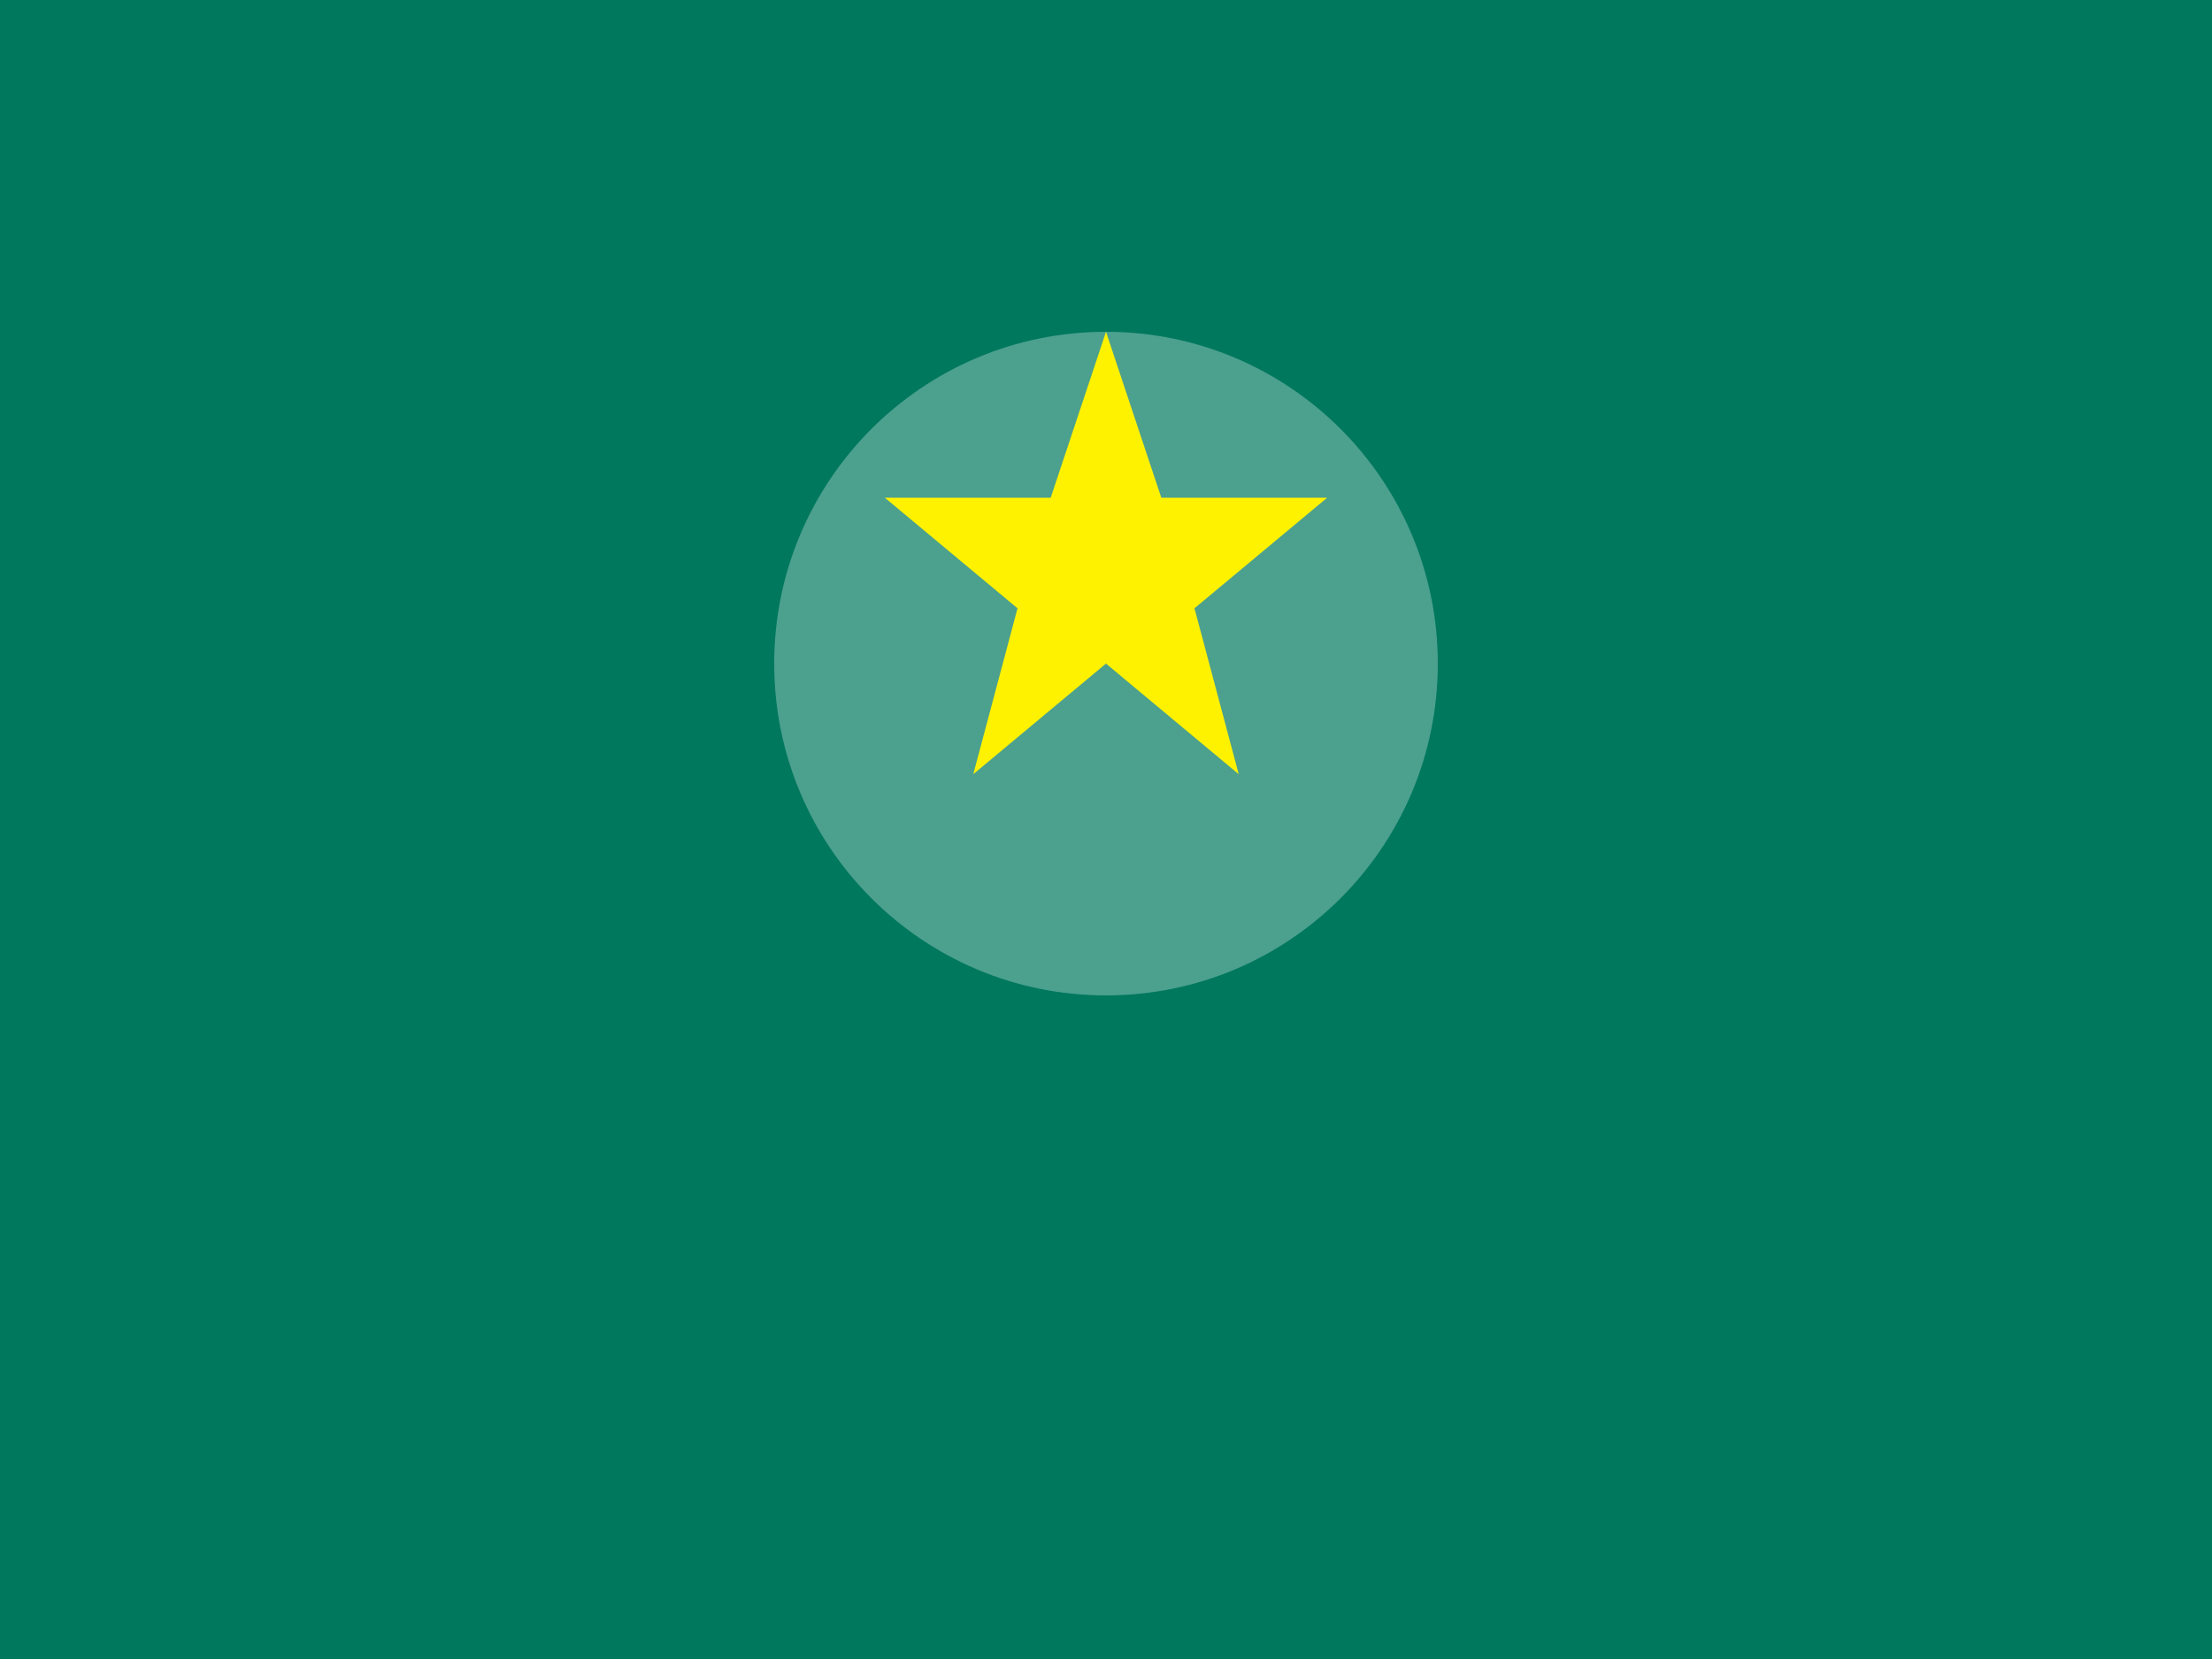
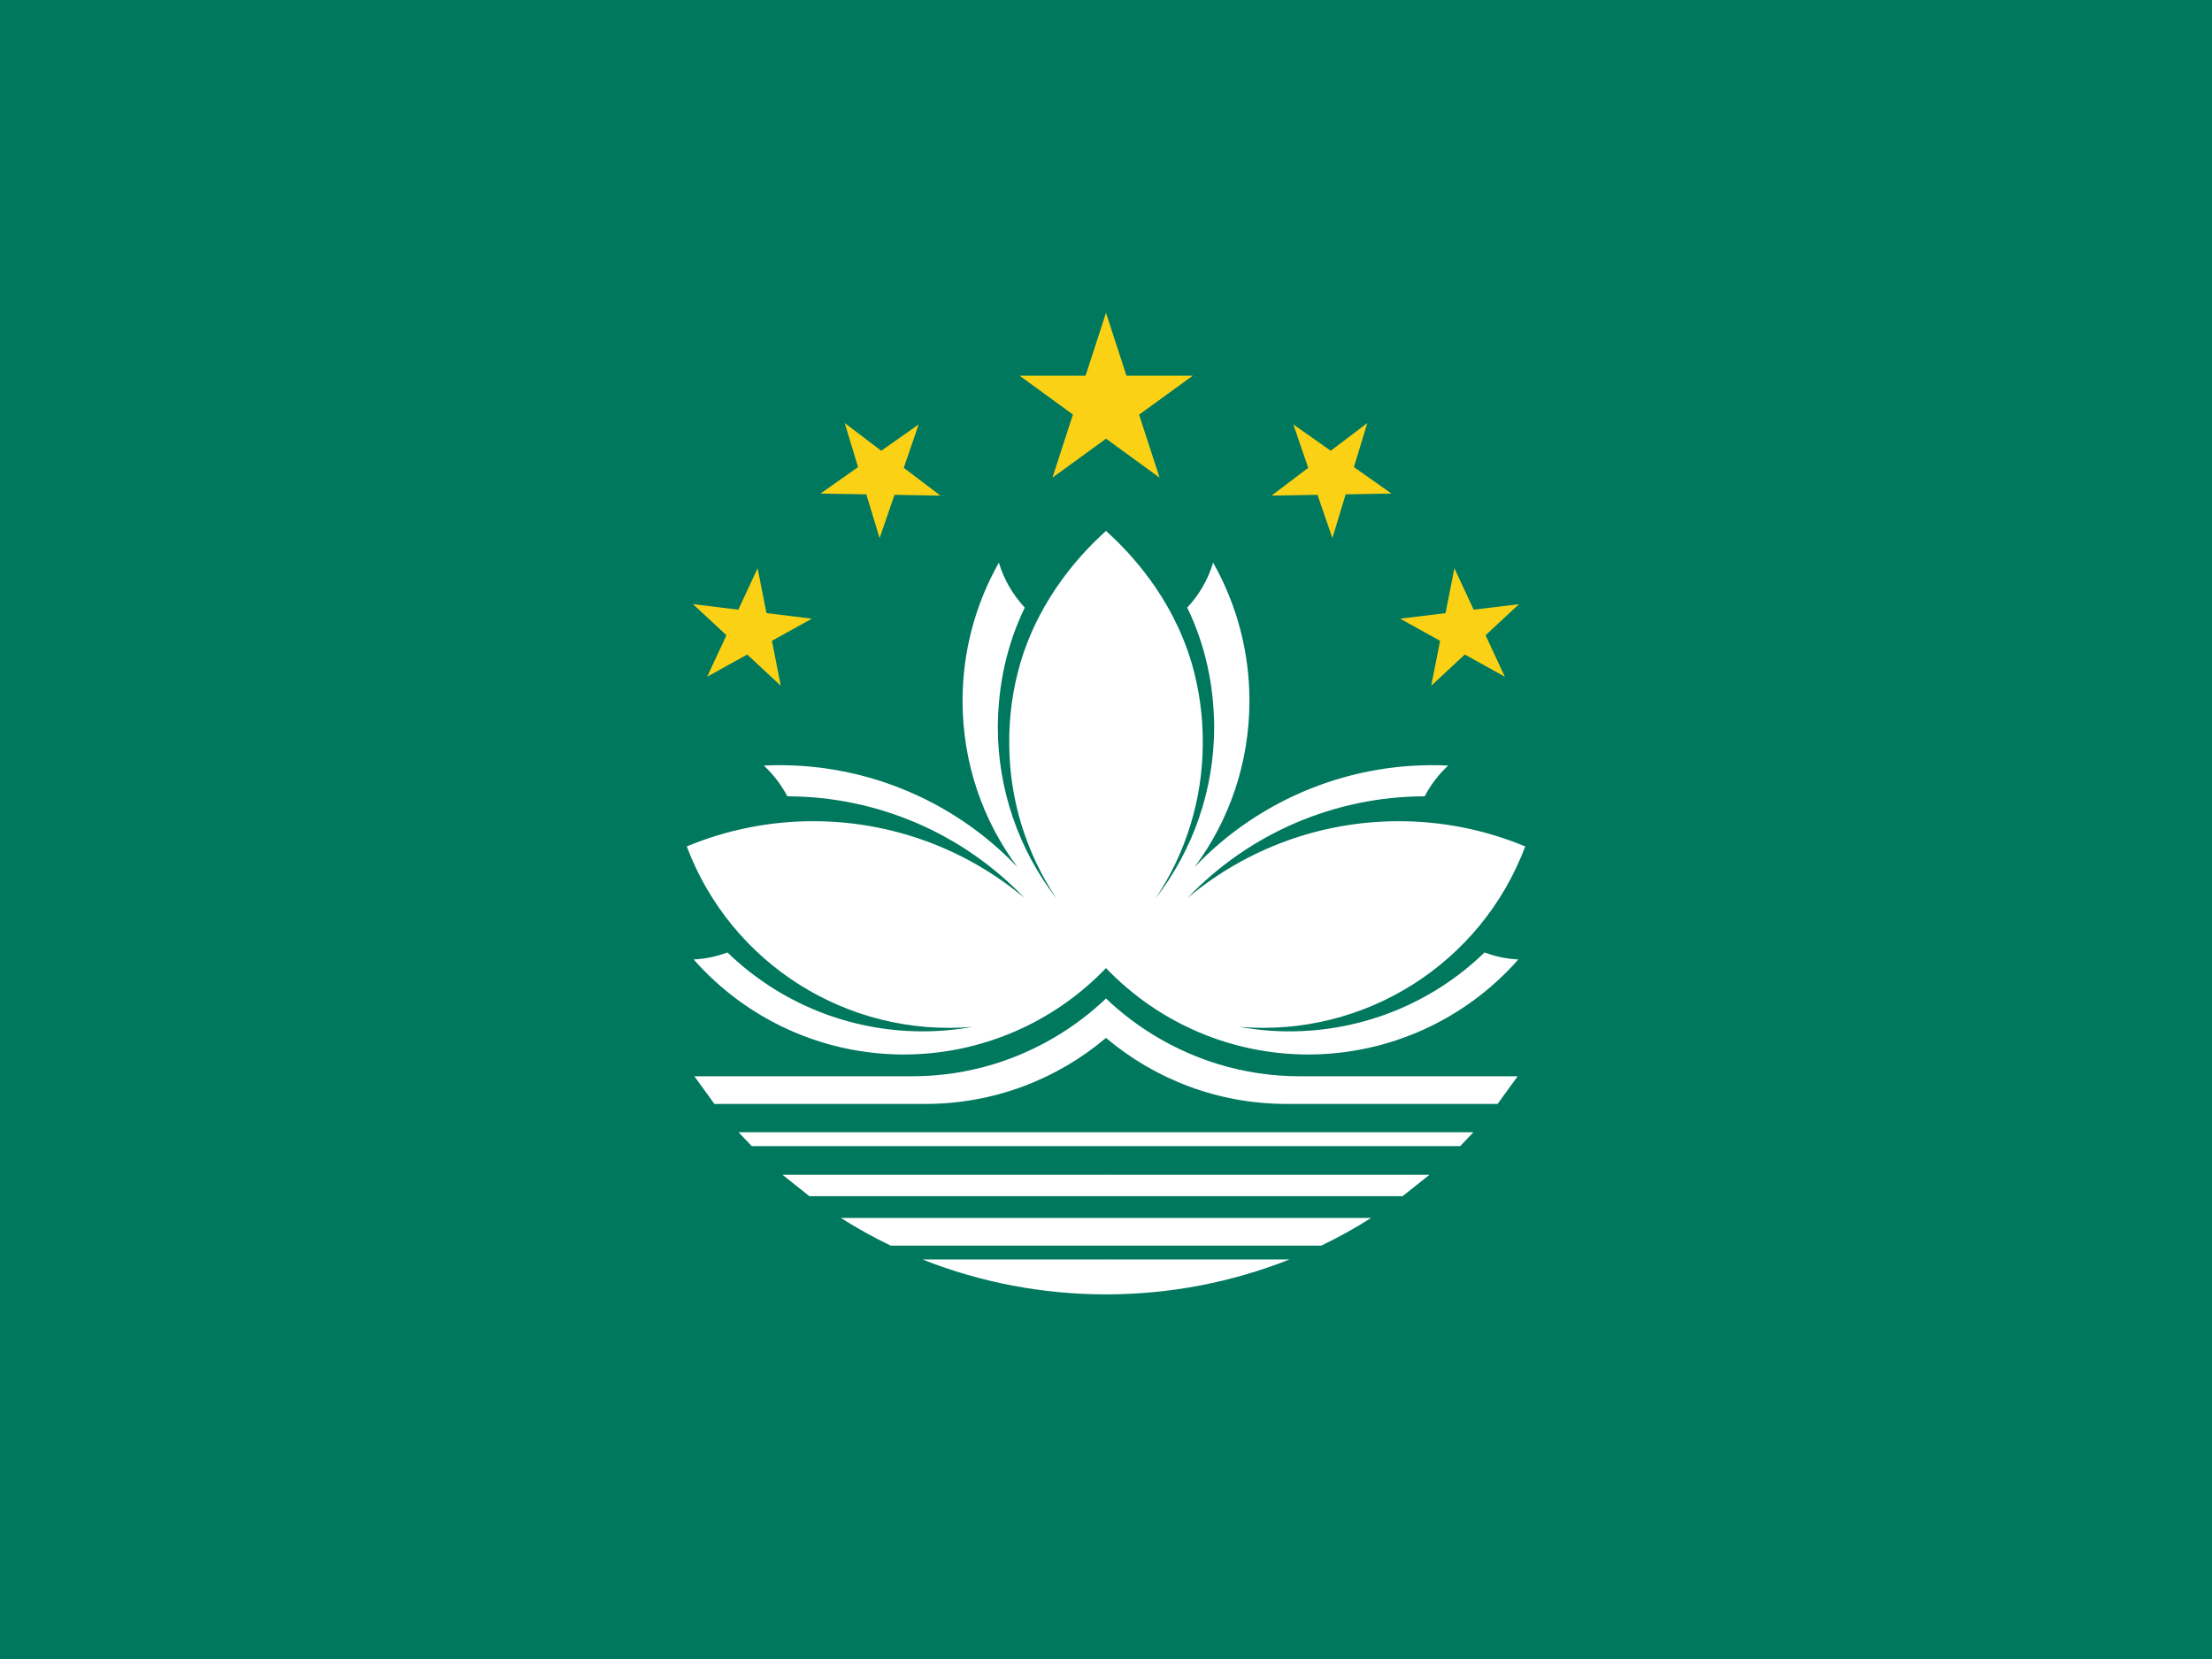
- <svg xmlns="http://www.w3.org/2000/svg" viewBox="0 0 20 15">
-   <rect width="20" height="15" fill="#00785E" />
-   <circle cx="10" cy="6" r="3" fill="#fff" opacity="0.3" />
-   <polygon points="10,3 10.5,4.5 12,4.5 10.8,5.5 11.2,7 10,6 8.8,7 9.2,5.5 8,4.5 9.5,4.5" fill="#FFF200" />
+ <svg xmlns="http://www.w3.org/2000/svg" xmlns:xlink="http://www.w3.org/1999/xlink" id="flag-icons-mo" viewBox="0 0 640 480">
+   <path fill="#00785e" d="M0 0h640v480H0z" />
+   <path fill="#fbd116" d="m295 108.7 40.5 29.5L320 90.5l-15.5 47.7 40.6-29.5z" />
+   <g id="mo-a">
+     <path fill="#fff" d="M320 331.6H217.5l-3.8-4H320a2 2 0 0 1 1.4 2q0 1.4-1.4 2m0-31.3a13 13 0 0 0 1.2-7.6 12 12 0 0 0-1.2-3.8 82 82 0 0 1-32.5 19 81 81 0 0 1-23.5 3.5h-63.1l5.8 8h61c20 0 38.2-7.2 52.3-19.1m-109.6-24.7a32 32 0 0 1-9.7 2 81 81 0 0 0 60.8 27.5 81 81 0 0 0 58.5-25 441 441 0 0 0 4.5-58.8 441 441 0 0 0-4.5-67.7c-6.6 6-19 18.7-24.8 38.3A81 81 0 0 0 292 215a81 81 0 0 0 13.7 45 81 81 0 0 1-17-49.5q.1-18.8 7.8-34.7a33 33 0 0 1-7.5-13 81 81 0 0 0-10.5 40c0 18 5.9 34.7 15.9 48.1a95 95 0 0 0-73.4-29.4 33 33 0 0 1 6.8 8.9 95 95 0 0 1 68.6 29.4 95 95 0 0 0-61-22.2 95 95 0 0 0-36.7 7.3 81 81 0 0 0 82.6 52.2q-7 1.3-14.4 1.3a81 81 0 0 1-56.4-22.8zM320 364.4h-53.1a144 144 0 0 0 53.1 10.1 11 11 0 0 0 1.3-5 11 11 0 0 0-1.3-5.1m0-24.5h-93.6l7.8 6.2H320a5 5 0 0 0 1.3-3.1 4 4 0 0 0-1.3-3.1m0 12.5h-76.7a144 144 0 0 0 14.4 8H320a8 8 0 0 0 1.2-4.2 8 8 0 0 0-1.2-3.8" />
+     <path fill="#fbd116" d="m200.5 174.8 25.4 23.6-6.7-34-14.6 31.4 30.3-16.8zm36.9-32 34.7.6-27.7-21 10.1 33.3 11.3-32.9z" />
+   </g>
+   <use xlink:href="#mo-a" width="100%" height="100%" transform="matrix(-1 0 0 1 640 0)" />
</svg>
